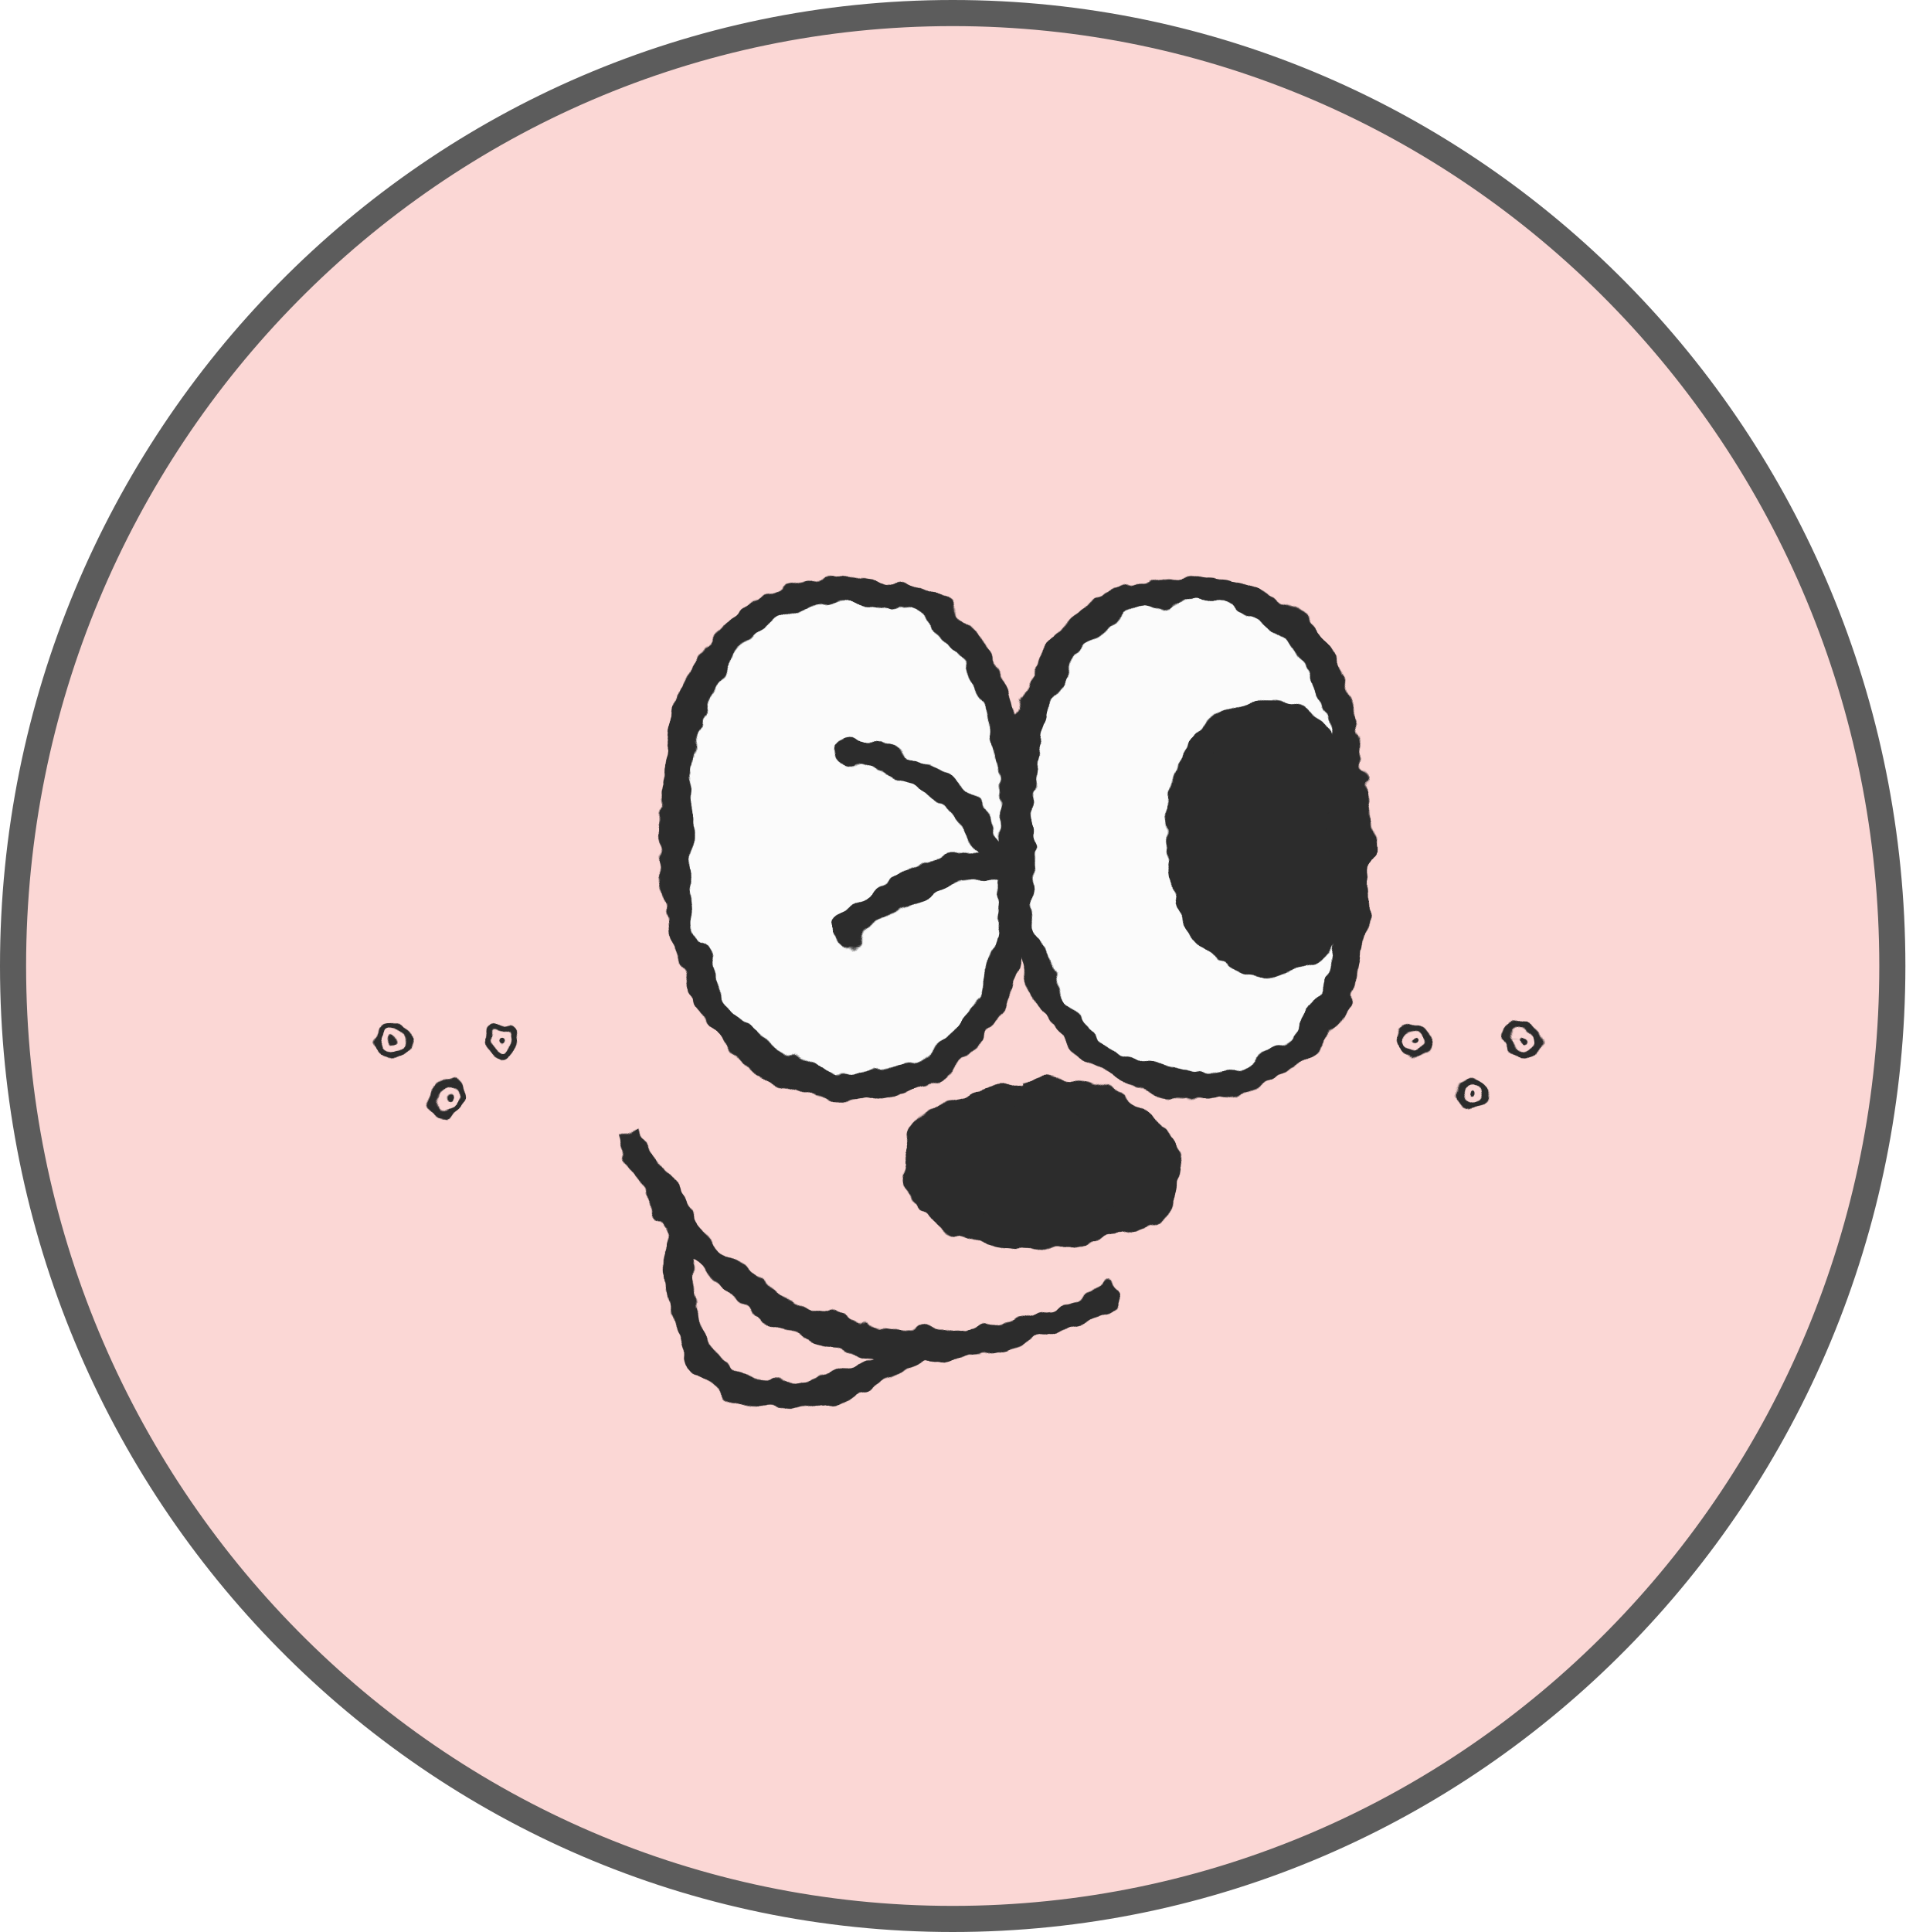
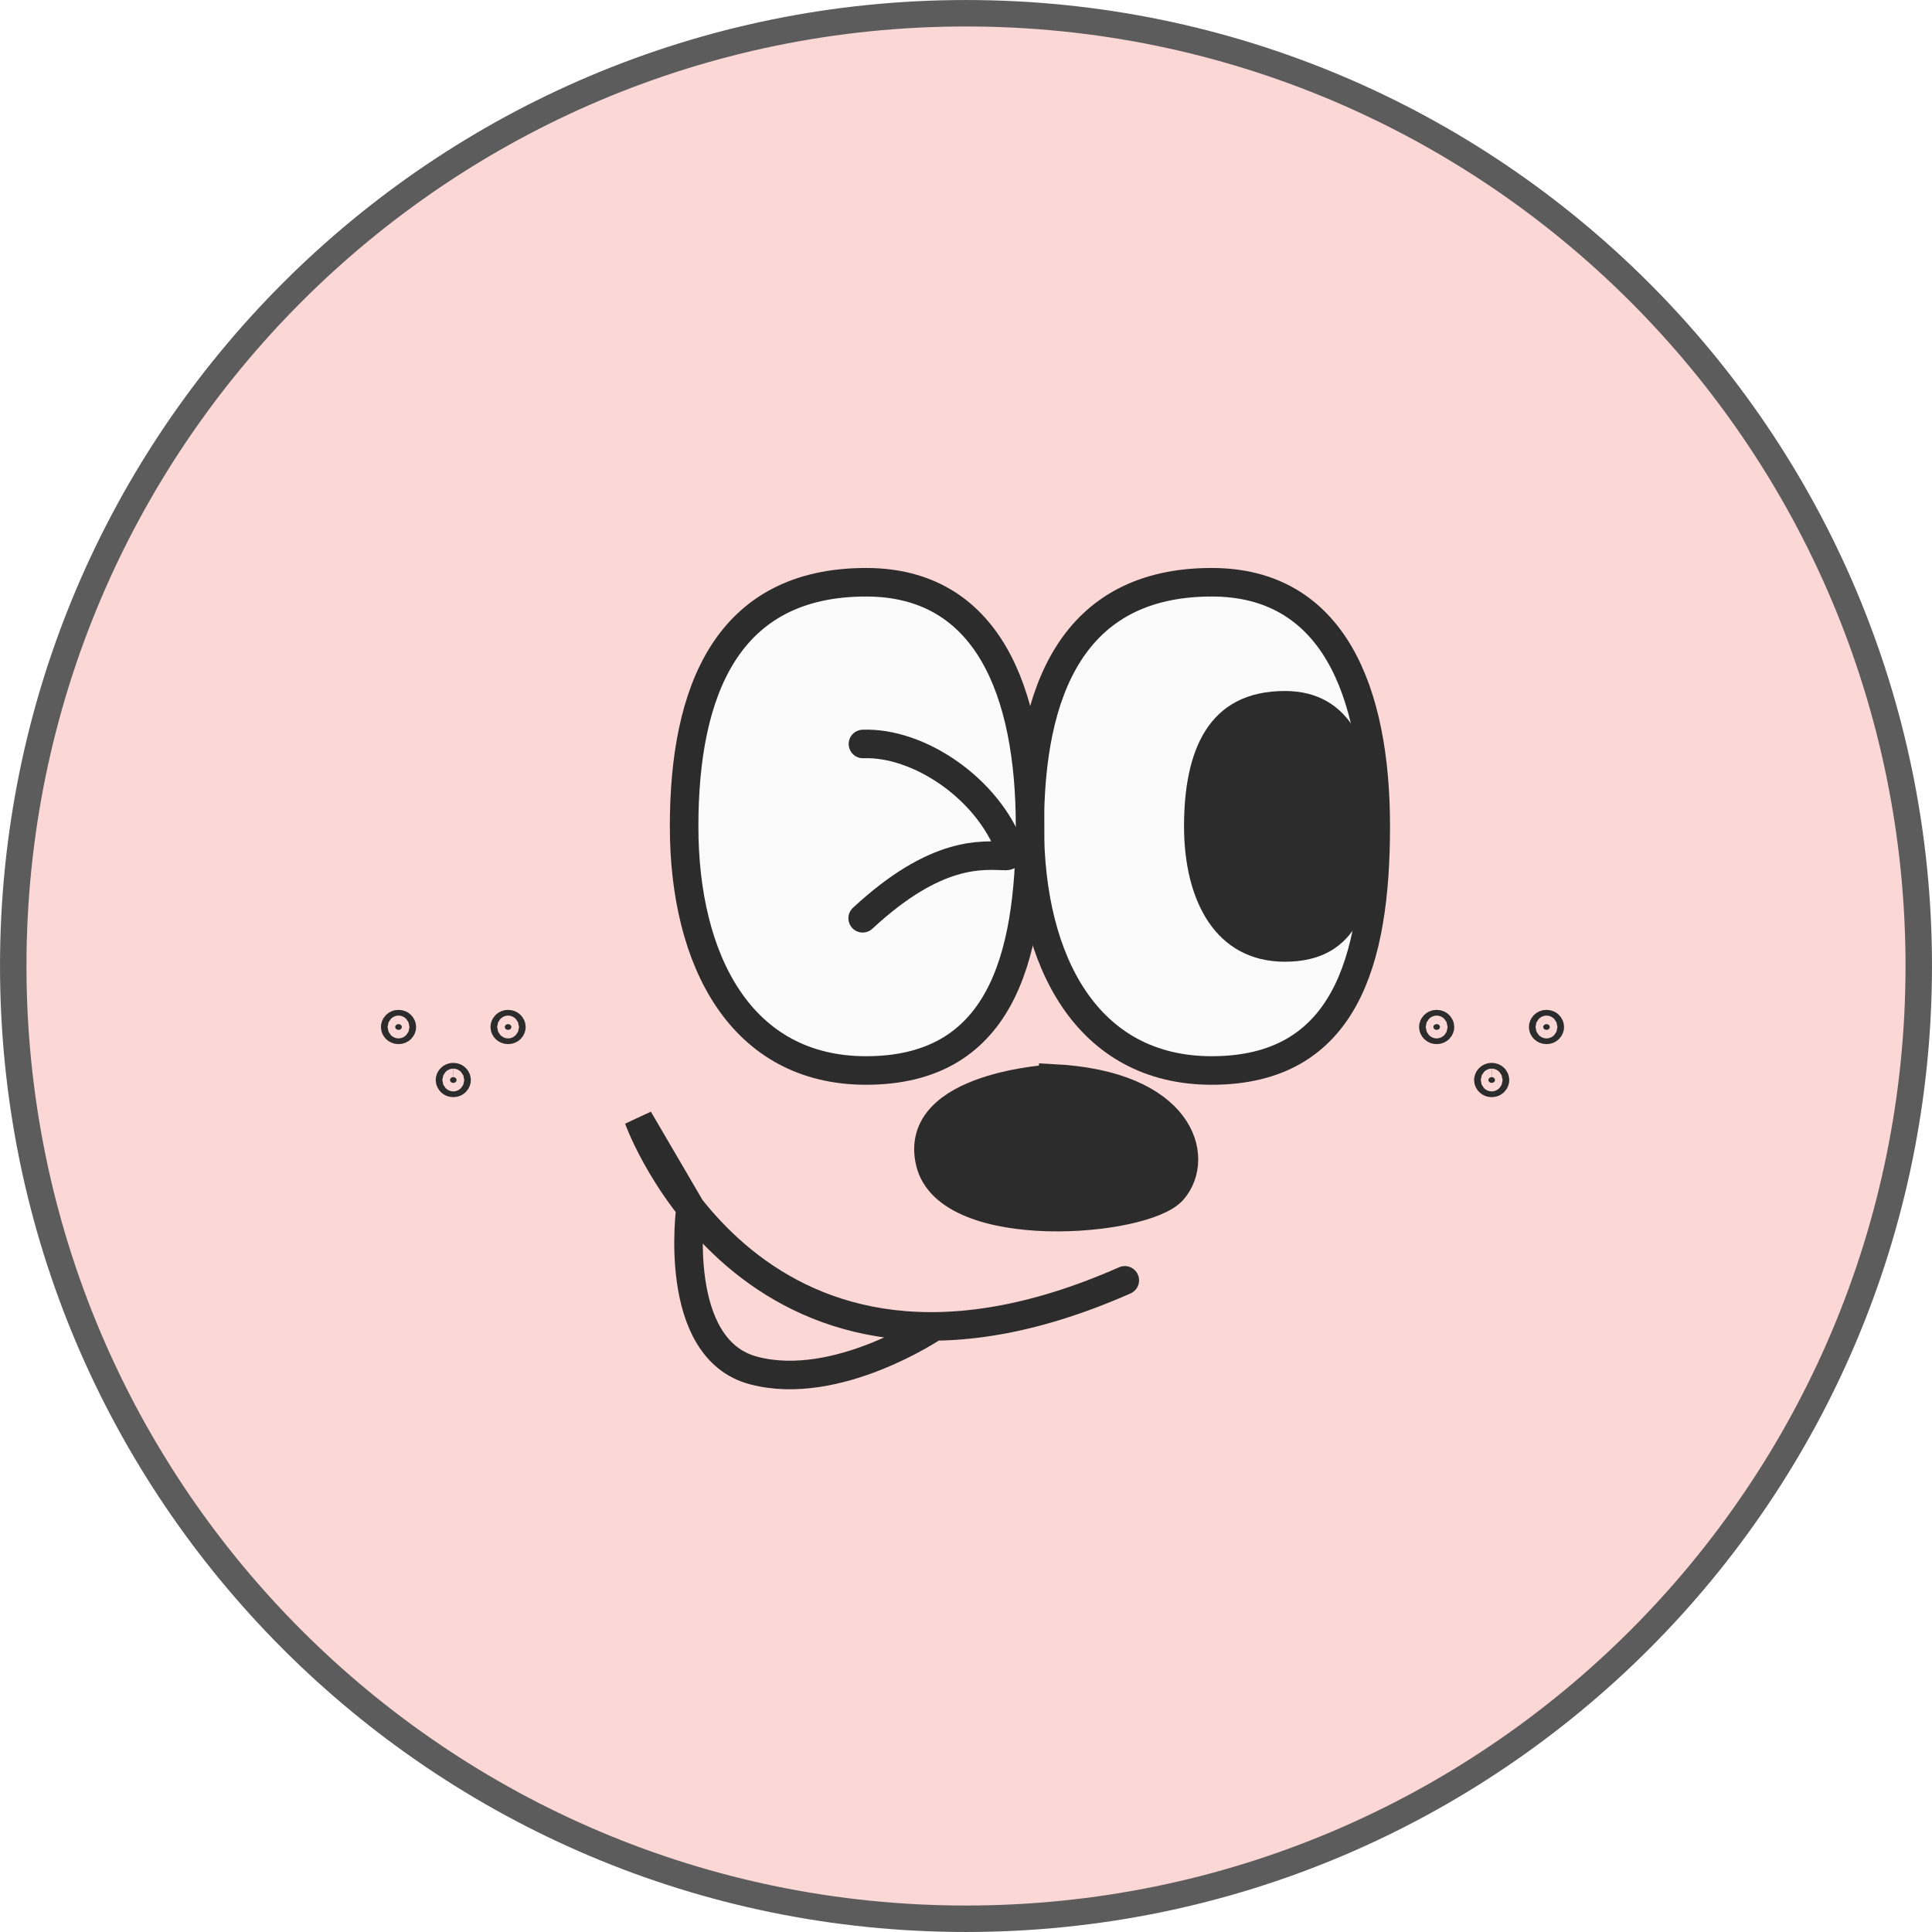
- <svg xmlns="http://www.w3.org/2000/svg" width="73" height="74" viewBox="0 0 73 74" fill="none">
-   <path d="M36.5 0.5C56.376 0.5 72.5 16.835 72.5 37C72.5 57.165 56.376 73.5 36.5 73.5C16.624 73.5 0.5 57.165 0.5 37C0.5 16.835 16.624 0.5 36.5 0.5Z" fill="#FBD7D5" stroke="#5C5C5C" />
-   <g filter="url(#filter0_g_40000282_8053)">
-     <path d="M51.982 32.085C51.982 37.321 50.81 41.564 45.784 41.564C41.075 41.564 38.91 37.321 38.91 32.085C38.91 26.85 40.515 22.607 45.784 22.607C50.377 22.607 51.982 26.85 51.982 32.085Z" fill="#FBFBFB" stroke="#2C2C2C" stroke-width="1.079" stroke-miterlimit="10" />
-     <path d="M38.921 32.085C38.921 37.321 37.749 41.564 32.723 41.564C28.013 41.564 25.849 37.321 25.849 32.085C25.849 26.85 27.454 22.607 32.723 22.607C37.316 22.607 38.921 26.85 38.921 32.085Z" fill="#FBFBFB" stroke="#2C2C2C" stroke-width="1.079" stroke-miterlimit="10" />
-     <path d="M48.55 27.368C49.615 27.368 50.3 27.841 50.751 28.635C51.224 29.468 51.442 30.674 51.442 32.086C51.442 33.519 51.279 34.72 50.836 35.548C50.62 35.951 50.343 36.256 49.989 36.464C49.635 36.672 49.169 36.803 48.55 36.803C47.437 36.803 46.649 36.314 46.116 35.506C45.567 34.672 45.277 33.474 45.277 32.086C45.277 30.672 45.498 29.477 46.007 28.652C46.489 27.871 47.262 27.368 48.55 27.368Z" fill="#2C2C2C" stroke="#2C2C2C" stroke-width="1.079" />
-     <path d="M39.797 41.881C39.797 41.881 34.465 42.155 35.14 45.121C35.816 48.087 43.26 47.475 44.316 46.208C45.372 44.941 44.633 42.123 39.797 41.87V41.881Z" fill="#2C2C2C" stroke="#2C2C2C" stroke-width="1.079" stroke-miterlimit="10" />
-     <path d="M35.299 51.507C35.299 51.507 31.624 54.061 28.488 53.217C25.352 52.383 26.091 46.894 26.091 46.894L24.127 43.443C24.127 43.443 28.509 56.066 42.5 49.712" stroke="#2C2C2C" stroke-width="1.079" stroke-miterlimit="10" stroke-linecap="round" />
-     <path d="M15.057 39.749C15.127 39.749 15.183 39.806 15.183 39.875C15.183 39.944 15.127 40.001 15.057 40.001C14.988 40.001 14.931 39.944 14.931 39.875C14.931 39.806 14.988 39.749 15.057 39.749Z" fill="#2C2C2C" stroke="#2C2C2C" stroke-width="1.079" />
-     <path d="M19.197 39.749C19.266 39.749 19.323 39.806 19.323 39.875C19.323 39.944 19.266 40.001 19.197 40.001C19.127 40.001 19.071 39.944 19.071 39.875C19.071 39.806 19.127 39.749 19.197 39.749Z" fill="#2C2C2C" stroke="#2C2C2C" stroke-width="1.079" />
-     <path d="M17.127 41.807C17.197 41.807 17.253 41.864 17.253 41.933C17.253 42.003 17.197 42.059 17.127 42.059C17.058 42.059 17.001 42.003 17.001 41.933C17.001 41.864 17.058 41.807 17.127 41.807Z" fill="#2C2C2C" stroke="#2C2C2C" stroke-width="1.079" />
-     <path d="M54.284 39.749C54.353 39.749 54.41 39.806 54.41 39.875C54.41 39.944 54.353 40.001 54.284 40.001C54.214 40.001 54.158 39.944 54.158 39.875C54.158 39.806 54.214 39.749 54.284 39.749Z" fill="#2C2C2C" stroke="#2C2C2C" stroke-width="1.079" />
-     <path d="M58.434 39.749C58.503 39.749 58.559 39.806 58.56 39.875C58.56 39.944 58.503 40.001 58.434 40.001C58.364 40.001 58.308 39.944 58.308 39.875C58.308 39.806 58.364 39.749 58.434 39.749Z" fill="#2C2C2C" stroke="#2C2C2C" stroke-width="1.079" />
-     <path d="M56.363 41.807C56.433 41.807 56.489 41.864 56.489 41.933C56.489 42.003 56.433 42.059 56.363 42.059C56.294 42.059 56.237 42.003 56.237 41.933C56.237 41.864 56.294 41.807 56.363 41.807Z" fill="#2C2C2C" stroke="#2C2C2C" stroke-width="1.079" />
-     <path d="M32.606 28.887C34.697 28.803 37.326 30.597 38.181 33.004C38.224 33.12 38.129 33.236 38.002 33.236C37.126 33.215 35.394 32.983 32.596 35.653" stroke="#2C2C2C" stroke-width="1.079" stroke-miterlimit="10" stroke-linecap="round" />
-   </g>
-   <defs>
-     <filter id="filter0_g_40000282_8053" x="13.992" y="21.668" width="45.507" height="32.66" filterUnits="userSpaceOnUse" color-interpolation-filters="sRGB">
-       <feFlood flood-opacity="0" result="BackgroundImageFix" />
-       <feBlend mode="normal" in="SourceGraphic" in2="BackgroundImageFix" result="shape" />
-       <feTurbulence type="fractalNoise" baseFrequency="0.667 0.667" numOctaves="3" seed="7043" />
-       <feDisplacementMap in="shape" scale="0.8" xChannelSelector="R" yChannelSelector="G" result="displacedImage" width="100%" height="100%" />
-       <feMerge result="effect1_texture_40000282_8053">
-         <feMergeNode in="displacedImage" />
-       </feMerge>
-     </filter>
-   </defs>
+ <svg xmlns="http://www.w3.org/2000/svg" width="62" height="62" viewBox="0 0 62 62" fill="none">
+   <circle cx="31" cy="31" r="30.575" fill="#FBD7D5" stroke="#5C5C5C" stroke-width="0.849" />
+   <path d="M44.149 26.519C44.149 30.846 43.154 34.353 38.885 34.353C34.885 34.353 33.047 30.846 33.047 26.519C33.047 22.192 34.41 18.685 38.885 18.685C42.786 18.685 44.149 22.192 44.149 26.519Z" fill="#FBFBFB" stroke="#2C2C2C" stroke-width="0.916" stroke-miterlimit="10" />
+   <path d="M33.056 26.519C33.056 30.846 32.06 34.353 27.792 34.353C23.792 34.353 21.954 30.846 21.954 26.519C21.954 22.192 23.317 18.685 27.792 18.685C31.693 18.685 33.056 22.192 33.056 26.519Z" fill="#FBFBFB" stroke="#2C2C2C" stroke-width="0.916" stroke-miterlimit="10" />
+   <path d="M41.234 22.633C42.145 22.633 42.726 23.026 43.106 23.677C43.505 24.362 43.691 25.354 43.691 26.519C43.691 27.702 43.552 28.69 43.178 29.37C42.996 29.701 42.761 29.953 42.46 30.125C42.158 30.297 41.762 30.405 41.234 30.405C40.283 30.405 39.614 29.998 39.164 29.334C38.7 28.648 38.455 27.663 38.455 26.519C38.455 25.353 38.641 24.37 39.071 23.692C39.478 23.05 40.135 22.633 41.234 22.633Z" fill="#2C2C2C" stroke="#2C2C2C" stroke-width="0.916" />
+   <path d="M33.8 34.615C33.8 34.615 29.271 34.842 29.845 37.293C30.419 39.745 36.742 39.239 37.638 38.192C38.535 37.145 37.907 34.816 33.8 34.606V34.615Z" fill="#2C2C2C" stroke="#2C2C2C" stroke-width="0.916" stroke-miterlimit="10" />
+   <path d="M29.98 42.571C29.98 42.571 26.859 44.682 24.196 43.984C21.532 43.295 22.16 38.758 22.16 38.758L20.492 35.906C20.492 35.906 24.214 46.34 36.096 41.088" stroke="#2C2C2C" stroke-width="0.916" stroke-miterlimit="10" stroke-linecap="round" />
+   <path d="M12.789 32.866C12.86 32.866 12.896 32.919 12.896 32.958C12.896 32.996 12.86 33.049 12.789 33.049C12.718 33.049 12.682 32.996 12.682 32.958C12.682 32.919 12.718 32.866 12.789 32.866Z" fill="#2C2C2C" stroke="#2C2C2C" stroke-width="0.916" />
+   <path d="M16.305 32.866C16.376 32.866 16.412 32.919 16.412 32.958C16.412 32.996 16.376 33.049 16.305 33.049C16.234 33.049 16.198 32.996 16.198 32.958C16.198 32.919 16.234 32.866 16.305 32.866Z" fill="#2C2C2C" stroke="#2C2C2C" stroke-width="0.916" />
+   <path d="M14.547 34.567C14.617 34.567 14.653 34.62 14.653 34.659C14.653 34.697 14.617 34.75 14.547 34.751C14.476 34.751 14.44 34.697 14.44 34.659C14.44 34.62 14.476 34.567 14.547 34.567Z" fill="#2C2C2C" stroke="#2C2C2C" stroke-width="0.916" />
+   <path d="M46.105 32.866C46.175 32.866 46.211 32.919 46.211 32.958C46.211 32.996 46.175 33.049 46.105 33.049C46.034 33.049 45.997 32.996 45.997 32.958C45.997 32.919 46.034 32.866 46.105 32.866Z" fill="#2C2C2C" stroke="#2C2C2C" stroke-width="0.916" />
+   <path d="M49.629 32.866C49.7 32.866 49.735 32.919 49.735 32.958C49.735 32.996 49.7 33.049 49.629 33.049C49.558 33.049 49.522 32.996 49.522 32.958C49.522 32.919 49.558 32.866 49.629 32.866Z" fill="#2C2C2C" stroke="#2C2C2C" stroke-width="0.916" />
+   <path d="M47.871 34.567C47.941 34.567 47.977 34.62 47.977 34.659C47.977 34.697 47.941 34.75 47.871 34.751C47.8 34.751 47.763 34.697 47.763 34.659C47.763 34.62 47.8 34.567 47.871 34.567Z" fill="#2C2C2C" stroke="#2C2C2C" stroke-width="0.916" />
+   <path d="M27.693 23.875C29.469 23.806 31.702 25.289 32.428 27.278C32.464 27.374 32.383 27.47 32.276 27.47C31.531 27.452 30.061 27.26 27.684 29.468" stroke="#2C2C2C" stroke-width="0.916" stroke-miterlimit="10" stroke-linecap="round" />
</svg>
